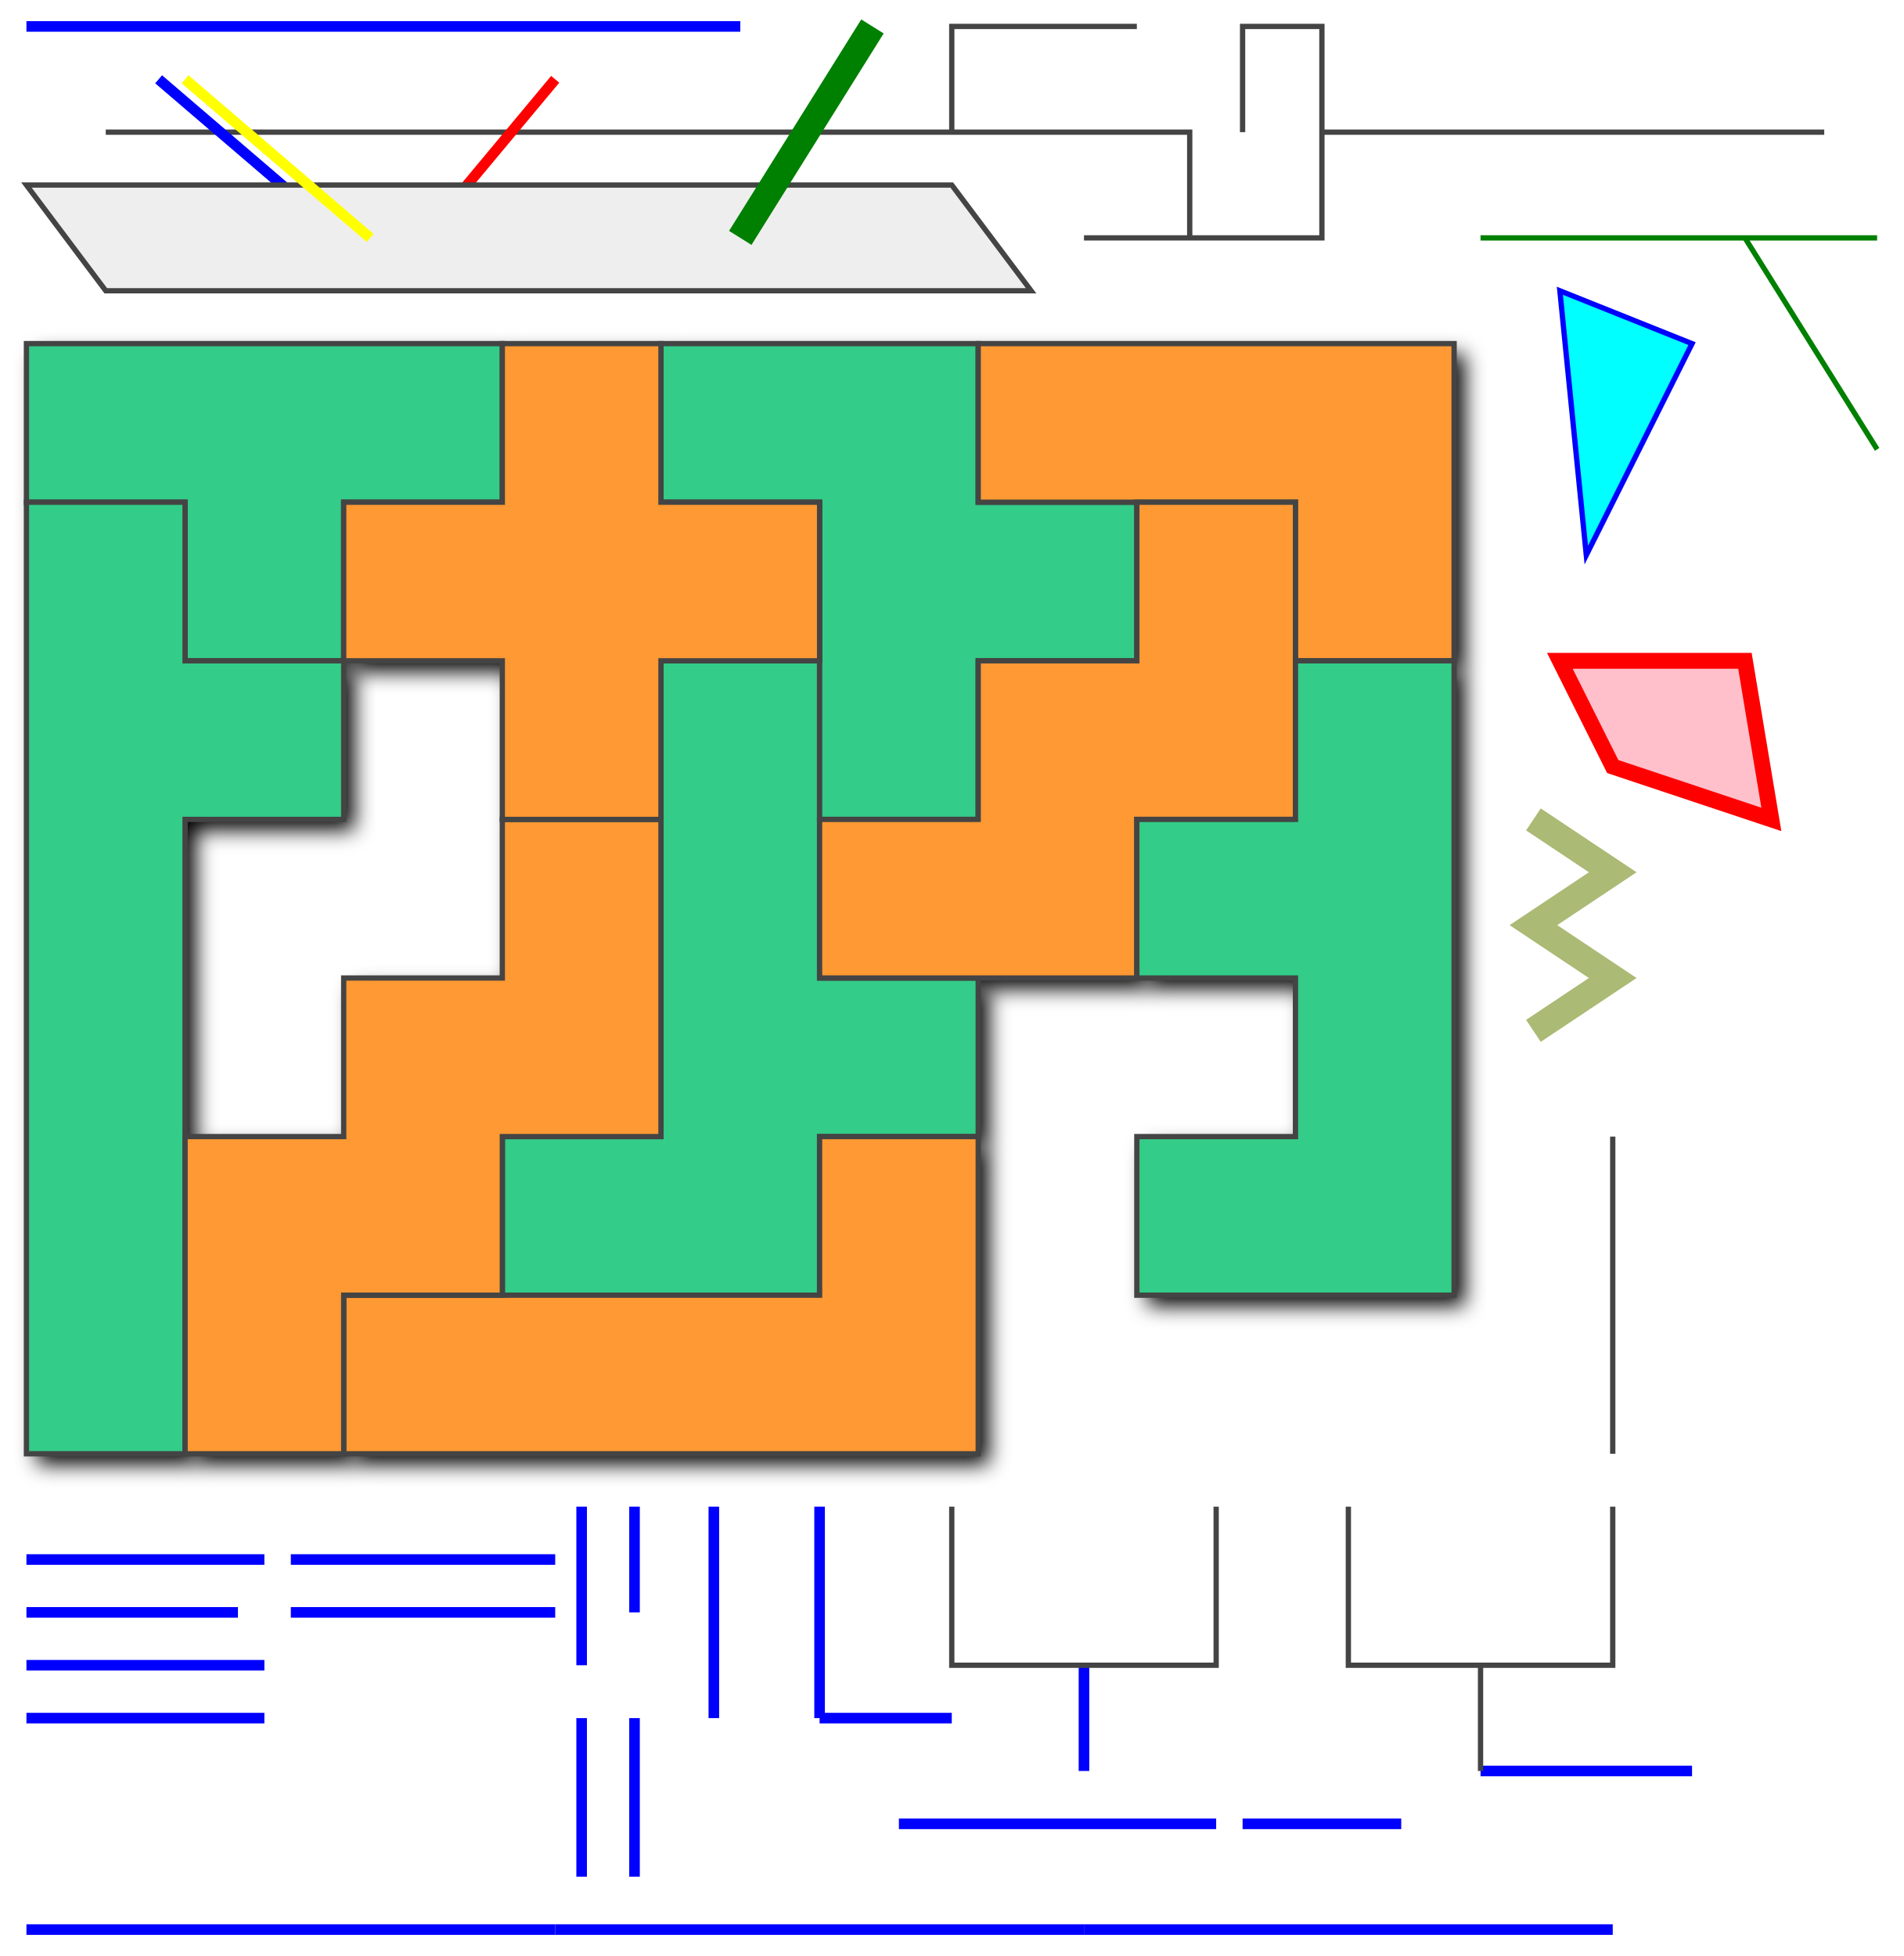
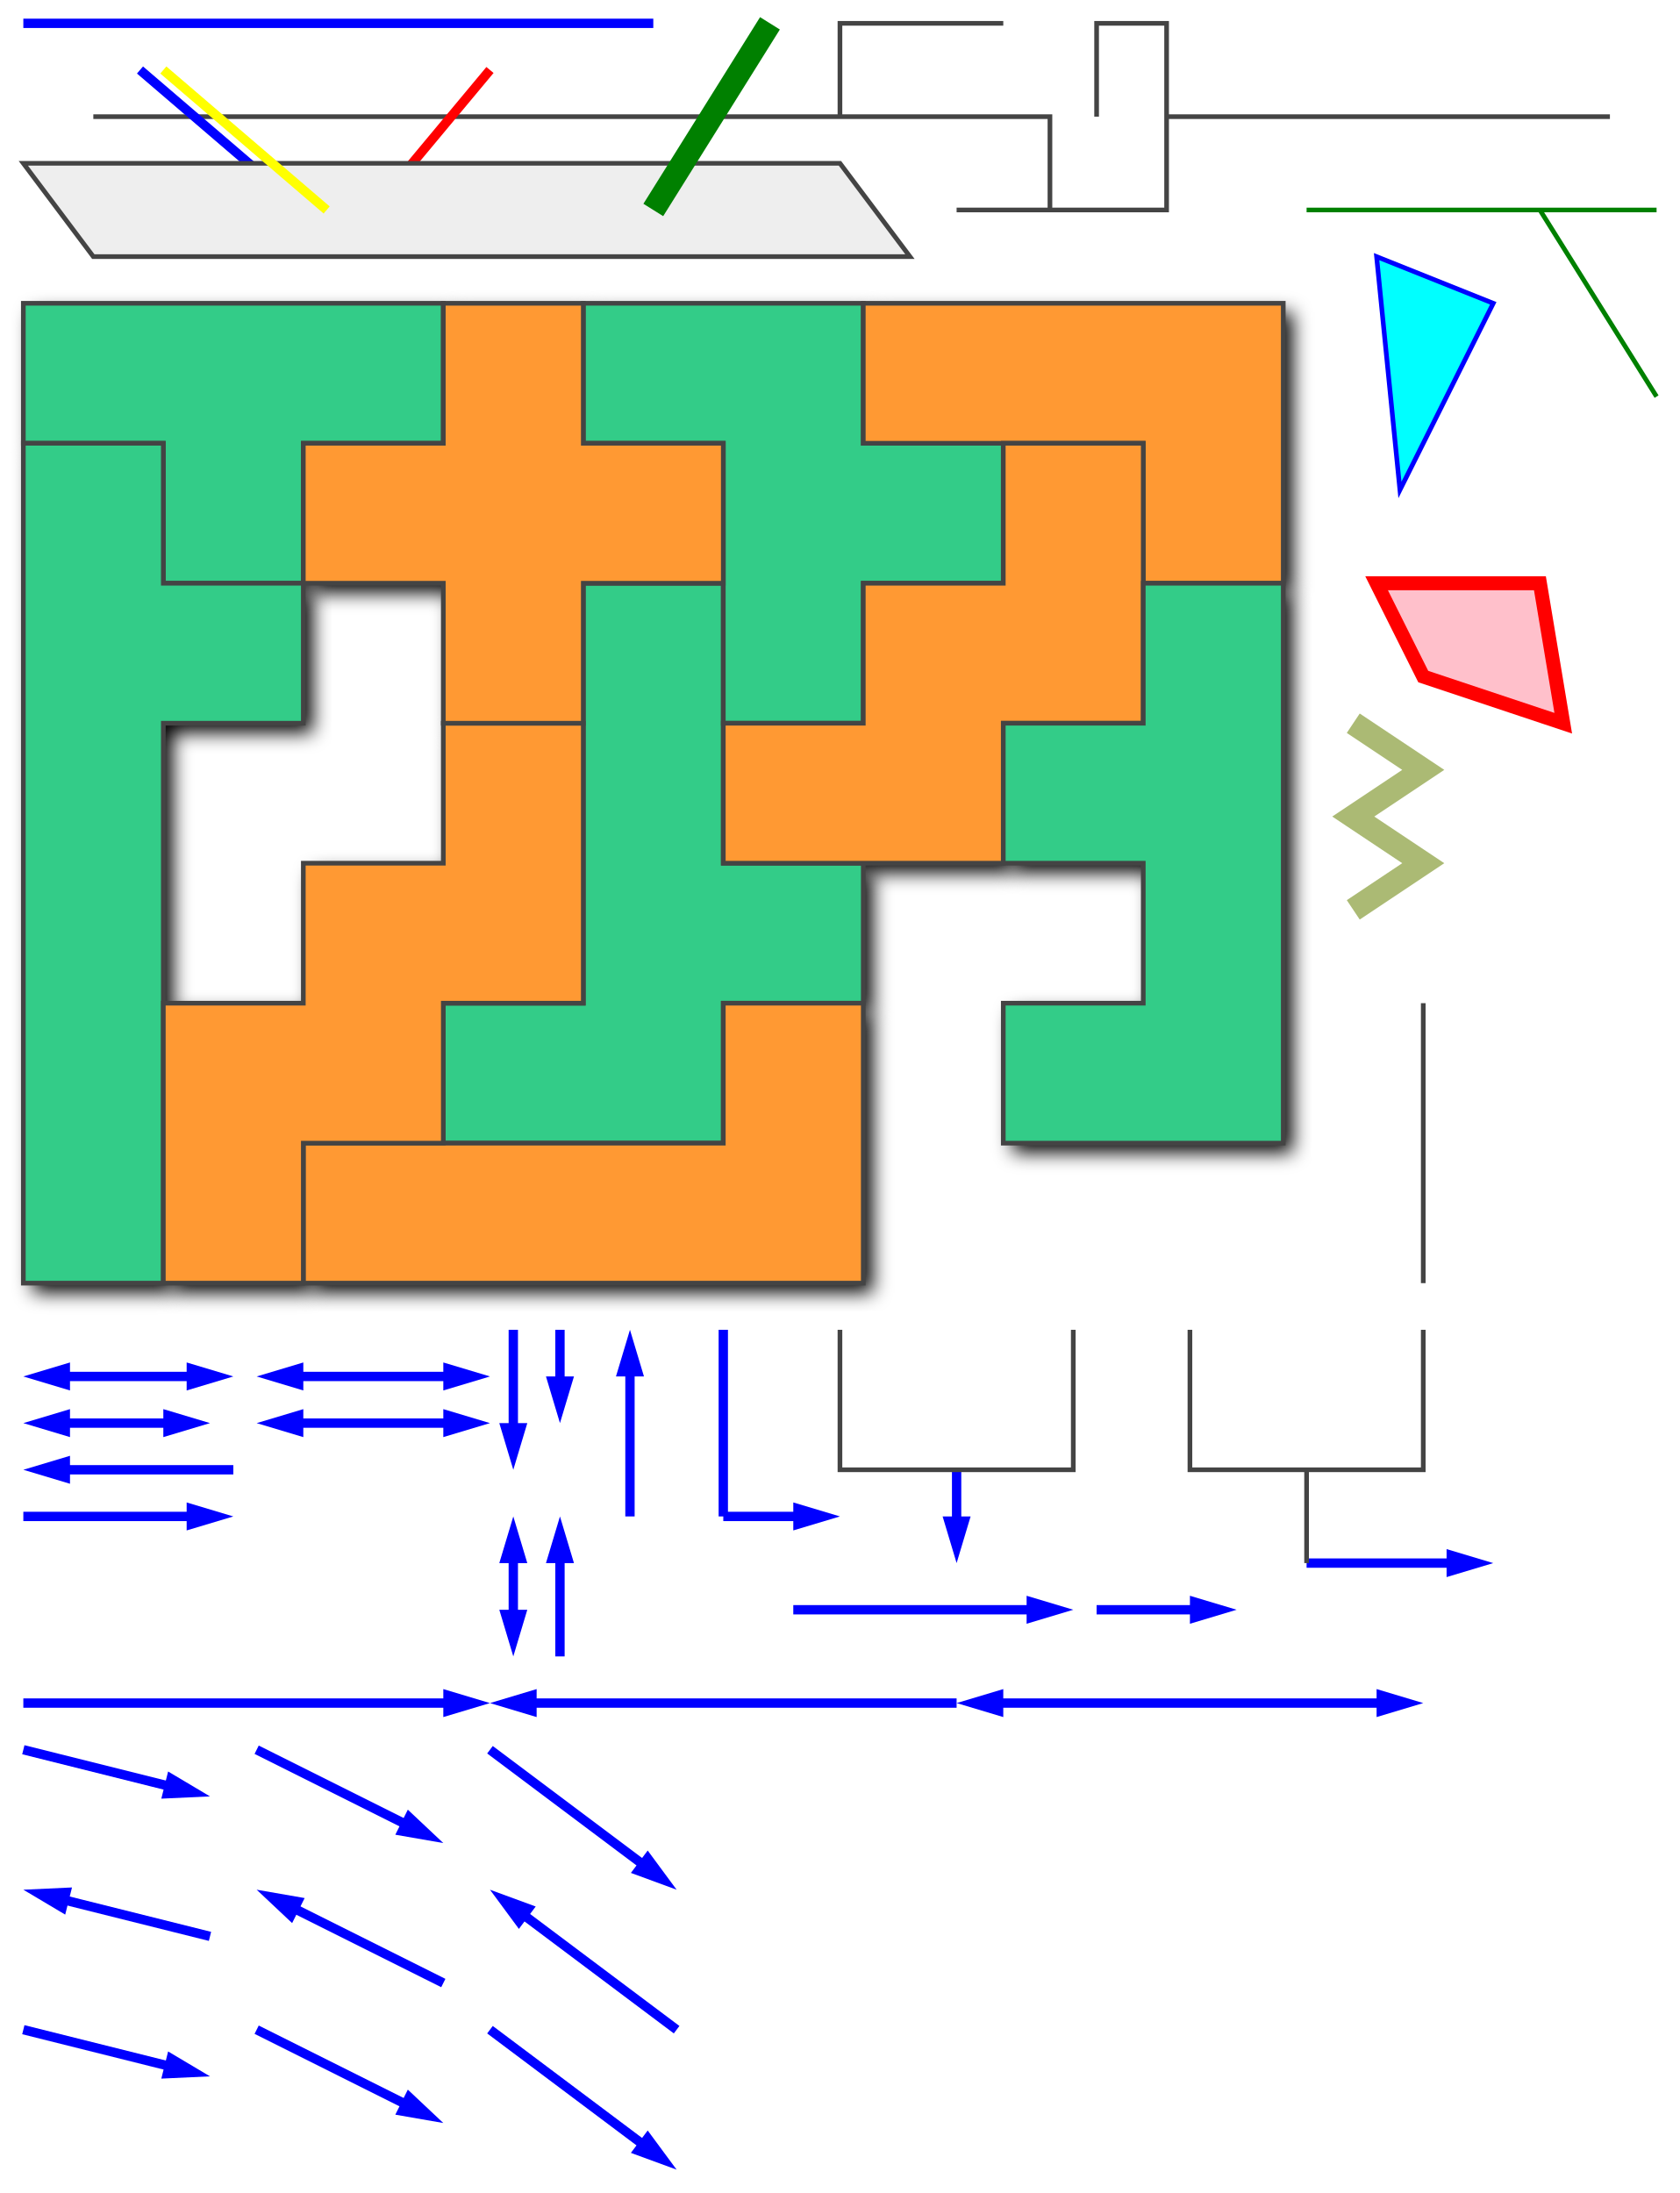
- <svg xmlns="http://www.w3.org/2000/svg" version="1.1" width="360" height="370" viewBox="-5 -5 360 370" style="stroke: #444; stroke-width: 1">
+ <svg xmlns="http://www.w3.org/2000/svg" version="1.1" width="360" height="470" viewBox="-5 -5 360 470" style="stroke: #444; stroke-width: 1">
+   <marker id="arrow_0_end" refX="5" refY="3" markerUnits="userSpaceOnUse" markerWidth="10" markerHeight="6" orient="auto">
+     <path d="M0,0 L10,3 L0,6 Z" style="fill: blue; stroke: none" />
+   </marker>
+   <marker id="arrow_0_start" refX="5" refY="3" markerUnits="userSpaceOnUse" markerWidth="10" markerHeight="6" orient="auto">
+     <path d="M10,0 L0,3 L10,6 Z" style="fill: blue; stroke: none" />
+   </marker>
  <filter id="drop_shadow_0">
    <feGaussianBlur stdDeviation="2" />
    <feOffset dy="2" dx="2" />
  </filter>
  <style>
    line { stroke: blue; stroke-width: 2 }
    polygon { fill: #ccc }
    polyline { fill: none }
    path { fill: none }
    #L1 { stroke: red }
    #L3 { stroke: green; stroke-width: 5 }
    .grn { fill: #3c8 }
    .org { fill: #f93 }
    #P2 { fill: pink; stroke: red; stroke-width: 3 }
    #P1 { fill: #eee }
    .dropshadow0 { fill: #000; stroke: none; filter: url(#drop_shadow_0) }
  </style>
  <polygon points="0,60 30,60 60,60 90,60 90,90 60,90 60,120 30,120 30,90 0,90" class="dropshadow0" />
  <polygon points="0,90 30,90 30,120 60,120 60,150 30,150 30,180 30,210 30,240 30,270 0,270 0,240 0,210 0,180 0,150 0,120" class="dropshadow0" />
  <polygon points="120,120 150,120 150,150 150,180 180,180 180,210 150,210 150,240 120,240 90,240 90,210 120,210 120,180 120,150" class="dropshadow0" />
  <polygon points="120,60 150,60 180,60 180,90 210,90 210,120 180,120 180,150 150,150 150,120 150,90 120,90" class="dropshadow0" />
  <polygon points="150,210 180,210 180,240 180,270 150,270 120,270 90,270 60,270 60,240 90,240 120,240 150,240" class="dropshadow0" />
  <polygon points="180,60 210,60 240,60 270,60 270,90 270,120 240,120 240,90 210,90 180,90" class="dropshadow0" />
  <polygon points="210,90 240,90 240,120 240,150 210,150 210,180 180,180 150,180 150,150 180,150 180,120 210,120" class="dropshadow0" />
  <polygon points="240,120 270,120 270,150 270,180 270,210 270,240 240,240 210,240 210,210 240,210 240,180 210,180 210,150 240,150" class="dropshadow0" />
  <polygon points="90,150 120,150 120,180 120,210 90,210 90,240 60,240 60,270 30,270 30,240 30,210 60,210 60,180 90,180" class="dropshadow0" />
  <polygon points="90,60 120,60 120,90 150,90 150,120 120,120 120,150 90,150 90,120 60,120 60,90 90,90" class="dropshadow0" />
  <line x1="0" y1="0" x2="135" y2="0" />
-   <line x1="0" y1="290" x2="45" y2="290" arrow-start="true" arrow-end="true" />
-   <line x1="0" y1="300" x2="40" y2="300" arrow-start="true" arrow-end="true" />
-   <line x1="0" y1="310" x2="45" y2="310" arrow-start="true" />
-   <line x1="0" y1="320" x2="45" y2="320" arrow-end="true" />
-   <line x1="0" y1="360" x2="100" y2="360" arrow-end="true" />
-   <line x1="100" y1="360" x2="200" y2="360" arrow-start="true" />
-   <line x1="105" y1="280" x2="105" y2="310" arrow-end="true" />
-   <line x1="105" y1="320" x2="105" y2="350" arrow-start="true" arrow-end="true" />
-   <line x1="115" y1="280" x2="115" y2="300" arrow-end="true" />
-   <line x1="115" y1="320" x2="115" y2="350" arrow-start="true" />
-   <line x1="130" y1="280" x2="130" y2="320" arrow-start="true" />
+   <line x1="0" y1="320" x2="40" y2="320" marker-end="url(#arrow_0_end)" />
+   <line x1="0" y1="360" x2="95" y2="360" marker-end="url(#arrow_0_end)" />
+   <line x1="0" y1="370" x2="35.149" y2="378.787" marker-end="url(#arrow_0_end)" />
+   <line x1="100" y1="370" x2="136" y2="397" marker-end="url(#arrow_0_end)" />
+   <line x1="104" y1="403" x2="140" y2="430" marker-start="url(#arrow_0_start)" />
+   <line x1="105" y1="280" x2="105" y2="305" marker-end="url(#arrow_0_end)" />
+   <line x1="105" y1="325" x2="105" y2="345" marker-start="url(#arrow_0_start)" marker-end="url(#arrow_0_end)" />
+   <line x1="105" y1="360" x2="200" y2="360" marker-start="url(#arrow_0_start)" />
+   <line x1="115" y1="280" x2="115" y2="295" marker-end="url(#arrow_0_end)" />
+   <line x1="115" y1="325" x2="115" y2="350" marker-start="url(#arrow_0_start)" />
+   <line x1="130" y1="285" x2="130" y2="320" marker-start="url(#arrow_0_start)" />
+   <line x1="136" y1="457" x2="100" y2="430" marker-start="url(#arrow_0_start)" />
  <line x1="150" y1="280" x2="150" y2="320" />
-   <line x1="150" y1="320" x2="175" y2="320" arrow-end="true" />
-   <line x1="165" y1="340" x2="225" y2="340" arrow-end="true" />
-   <line x1="200" y1="310" x2="200" y2="330" arrow-end="true" />
-   <line x1="200" y1="360" x2="300" y2="360" arrow-start="true" arrow-end="true" />
-   <line x1="230" y1="340" x2="260" y2="340" arrow-end="true" />
-   <line x1="275" y1="330" x2="315" y2="330" arrow-end="true" />
-   <line x1="50" y1="290" x2="100" y2="290" arrow-start="true" arrow-end="true" />
-   <line x1="50" y1="300" x2="100" y2="300" arrow-start="true" arrow-end="true" />
+   <line x1="150" y1="320" x2="170" y2="320" marker-end="url(#arrow_0_end)" />
+   <line x1="165" y1="340" x2="220" y2="340" marker-end="url(#arrow_0_end)" />
+   <line x1="200" y1="310" x2="200" y2="325" marker-end="url(#arrow_0_end)" />
+   <line x1="205" y1="360" x2="295" y2="360" marker-start="url(#arrow_0_start)" marker-end="url(#arrow_0_end)" />
+   <line x1="230" y1="340" x2="255" y2="340" marker-end="url(#arrow_0_end)" />
+   <line x1="275" y1="330" x2="310" y2="330" marker-end="url(#arrow_0_end)" />
+   <line x1="35.149" y1="438.787" x2="0" y2="430" marker-start="url(#arrow_0_start)" />
+   <line x1="4.851" y1="401.213" x2="40" y2="410" marker-start="url(#arrow_0_start)" />
+   <line x1="5" y1="290" x2="40" y2="290" marker-start="url(#arrow_0_start)" marker-end="url(#arrow_0_end)" />
+   <line x1="5" y1="300" x2="35" y2="300" marker-start="url(#arrow_0_start)" marker-end="url(#arrow_0_end)" />
+   <line x1="5" y1="310" x2="45" y2="310" marker-start="url(#arrow_0_start)" />
+   <line x1="50" y1="370" x2="85.528" y2="387.764" marker-end="url(#arrow_0_end)" />
+   <line x1="54.472" y1="402.236" x2="90" y2="420" marker-start="url(#arrow_0_start)" />
+   <line x1="55" y1="290" x2="95" y2="290" marker-start="url(#arrow_0_start)" marker-end="url(#arrow_0_end)" />
+   <line x1="55" y1="300" x2="95" y2="300" marker-start="url(#arrow_0_start)" marker-end="url(#arrow_0_end)" />
+   <line x1="85.528" y1="447.764" x2="50" y2="430" marker-start="url(#arrow_0_start)" />
  <path d="M 210,0 L 175,0 L 175,20 L 15,20 M 175,20 L 220,20 L 220,40 L 200,40 M 220,40 L 245,40 L 245,20 L 340,20 M 245,20 L 245,0 L 230,0 L 230,20" />
  <path d="M 275,330 L 275,310 L 250,310 L 250,280 M 275,310 L 300,310 L 300,280" />
  <path d="M 275,40 L 350,40 M 325,40 L 350,80" style="stroke: green" />
  <polygon points="0,60 30,60 60,60 90,60 90,90 60,90 60,120 30,120 30,90 0,90" class="grn" />
  <polygon points="0,90 30,90 30,120 60,120 60,150 30,150 30,180 30,210 30,240 30,270 0,270 0,240 0,210 0,180 0,150 0,120" class="grn" />
  <polygon points="120,120 150,120 150,150 150,180 180,180 180,210 150,210 150,240 120,240 90,240 90,210 120,210 120,180 120,150" class="grn" />
  <polygon points="120,60 150,60 180,60 180,90 210,90 210,120 180,120 180,150 150,150 150,120 150,90 120,90" class="grn" />
  <polygon points="150,210 180,210 180,240 180,270 150,270 120,270 90,270 60,270 60,240 90,240 120,240 150,240" class="org" />
  <polygon points="180,60 210,60 240,60 270,60 270,90 270,120 240,120 240,90 210,90 180,90" class="org" />
  <polygon points="210,90 240,90 240,120 240,150 210,150 210,180 180,180 150,180 150,150 180,150 180,120 210,120" class="org" />
  <polygon points="240,120 270,120 270,150 270,180 270,210 270,240 240,240 210,240 210,210 240,210 240,180 210,180 210,150 240,150" class="grn" />
  <polygon points="290,120 325,120 330,150 300,140" id="P2" />
  <polygon points="290,50 315,60 295,100" style="fill: cyan; stroke: blue" />
  <polygon points="90,150 120,150 120,180 120,210 90,210 90,240 60,240 60,270 30,270 30,240 30,210 60,210 60,180 90,180" class="org" />
  <polygon points="90,60 120,60 120,90 150,90 150,120 120,120 120,150 90,150 90,120 60,120 60,90 90,90" class="org" />
  <polyline points="175,280 175,310 200,310 225,310 225,280" />
  <polyline points="285,190 300,180 285,170 300,160 285,150" style="stroke-width: 5; stroke: #abba74" />
  <polyline points="300,210 300,230 300,250 300,270" />
  <line x1="100" y1="10" x2="75" y2="40" id="L1" />
  <line x1="25" y1="10" x2="60" y2="40" />
  <polygon points="0,30 175,30 190,50 15,50" id="P1" />
  <line x1="160" y1="0" x2="135" y2="40" id="L3" />
  <line x1="30" y1="10" x2="65" y2="40" style="stroke: yellow" />
</svg>
